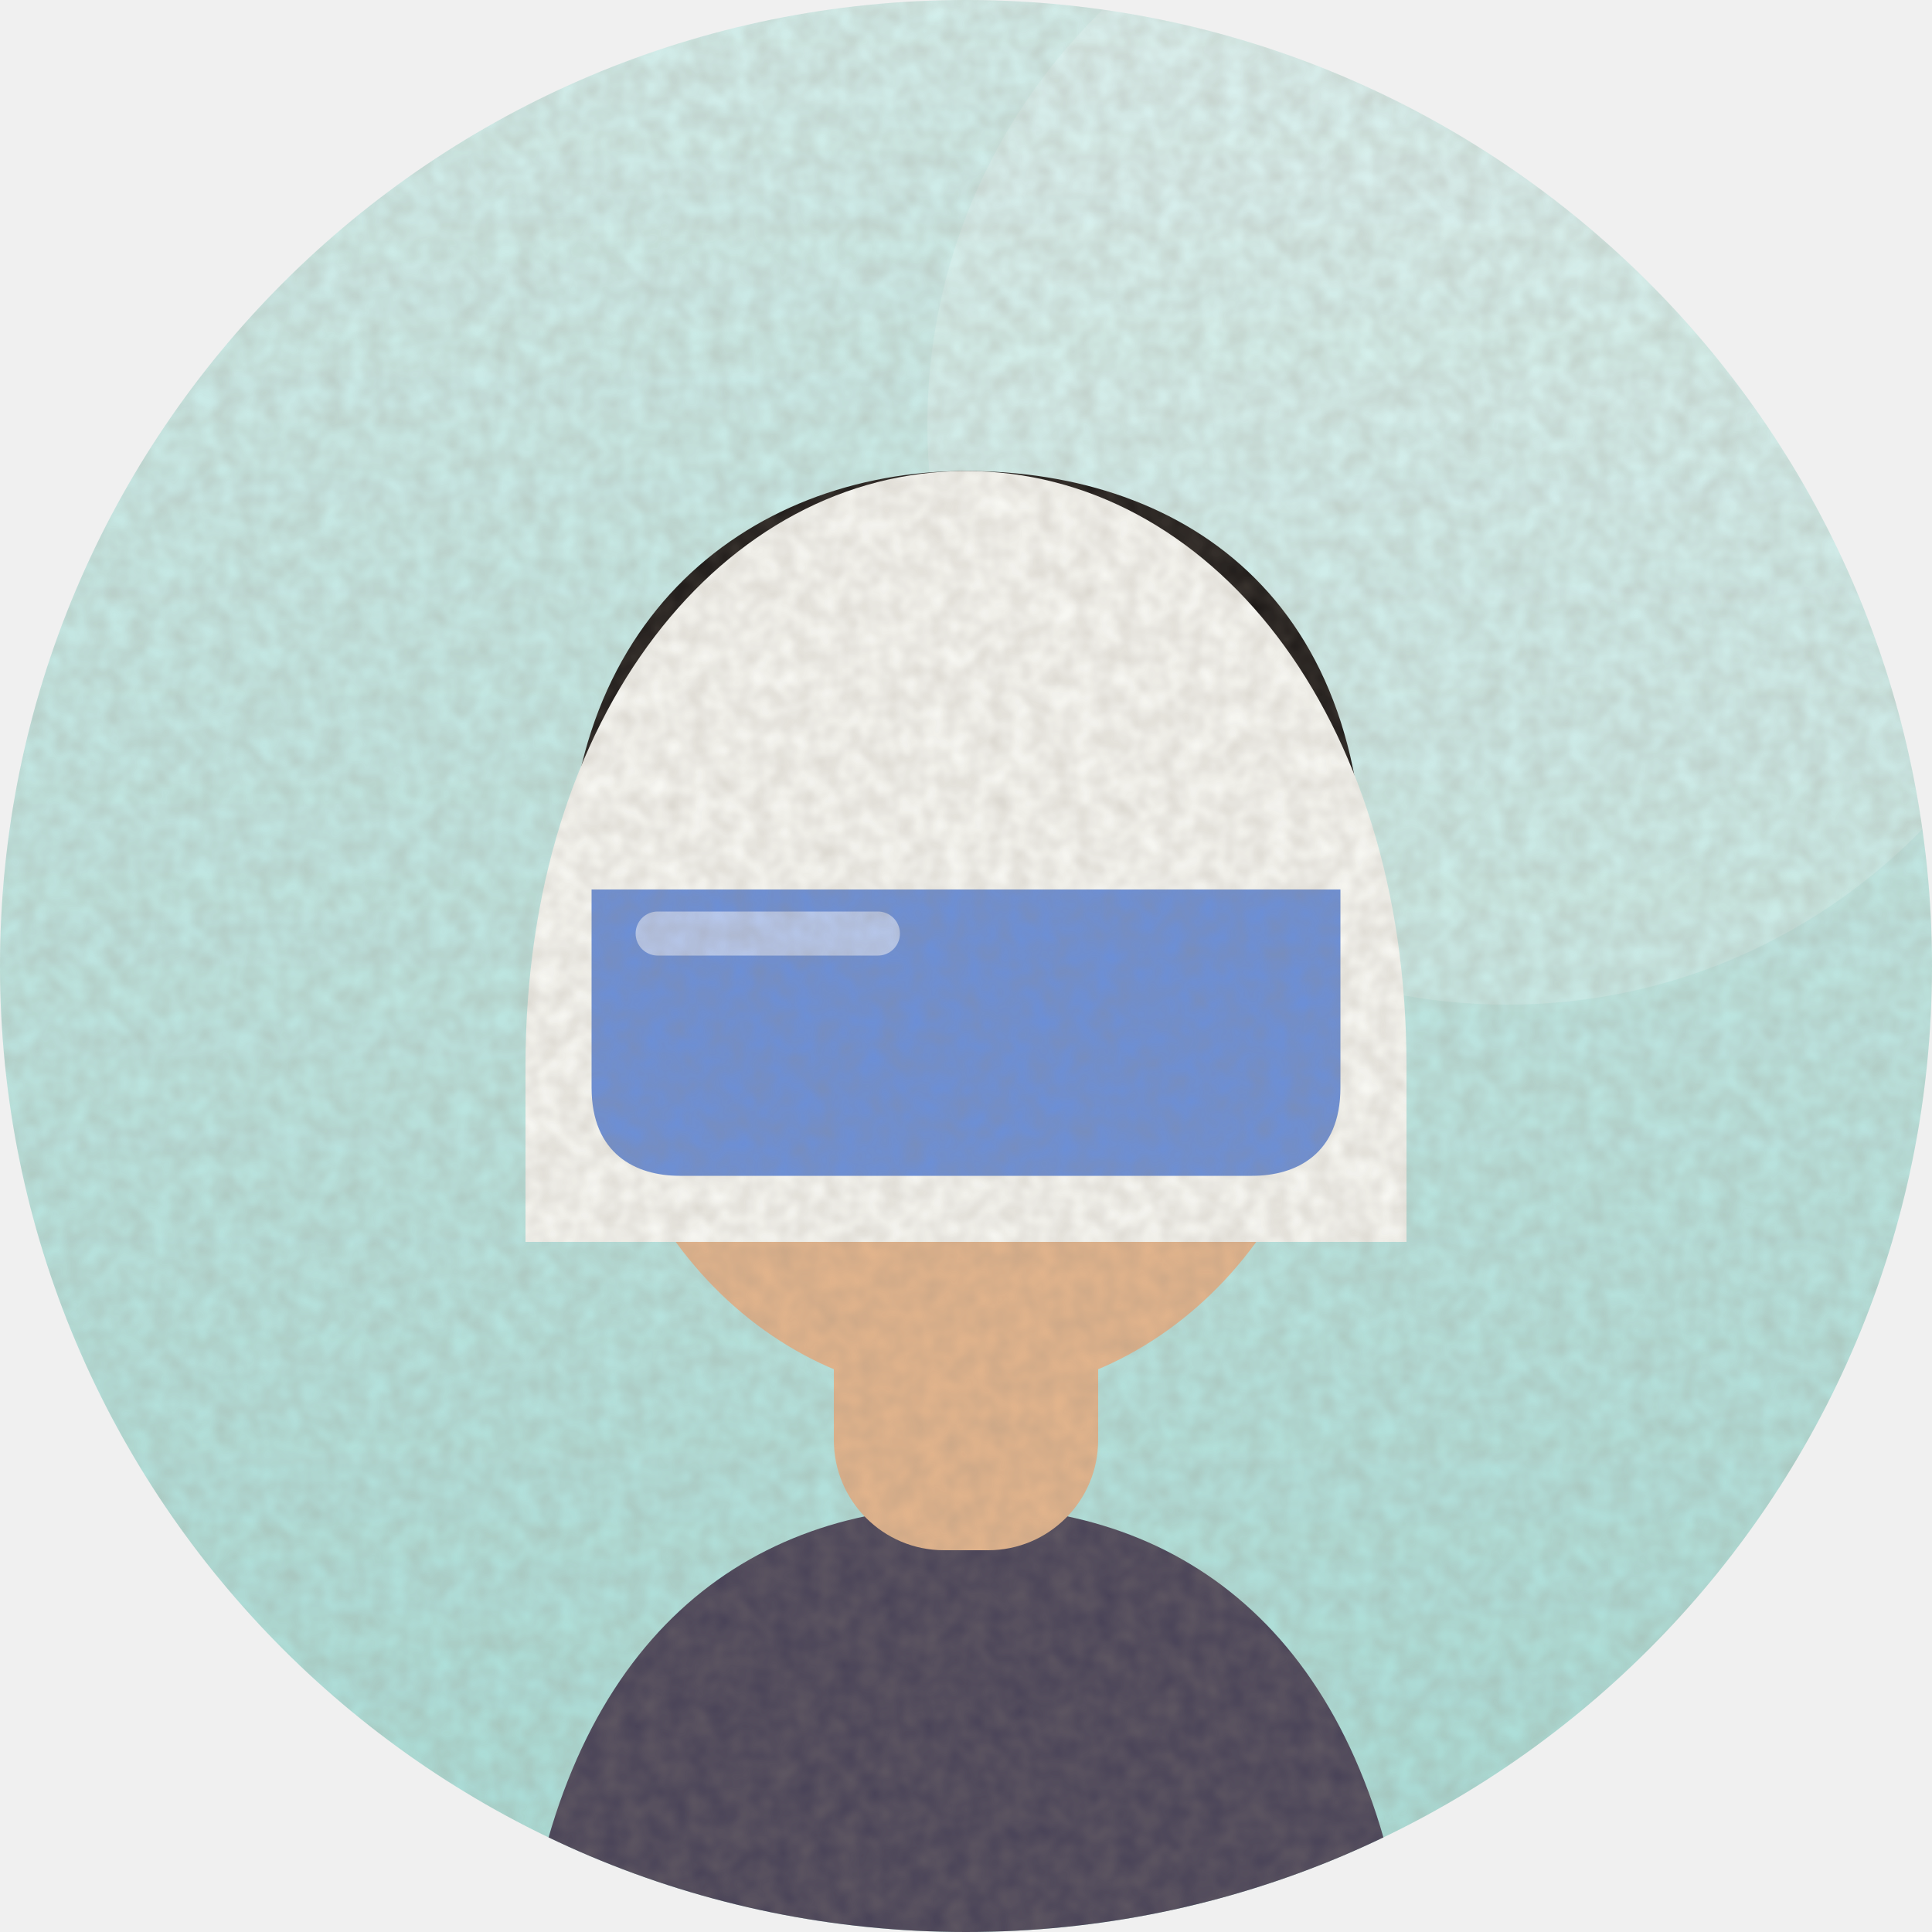
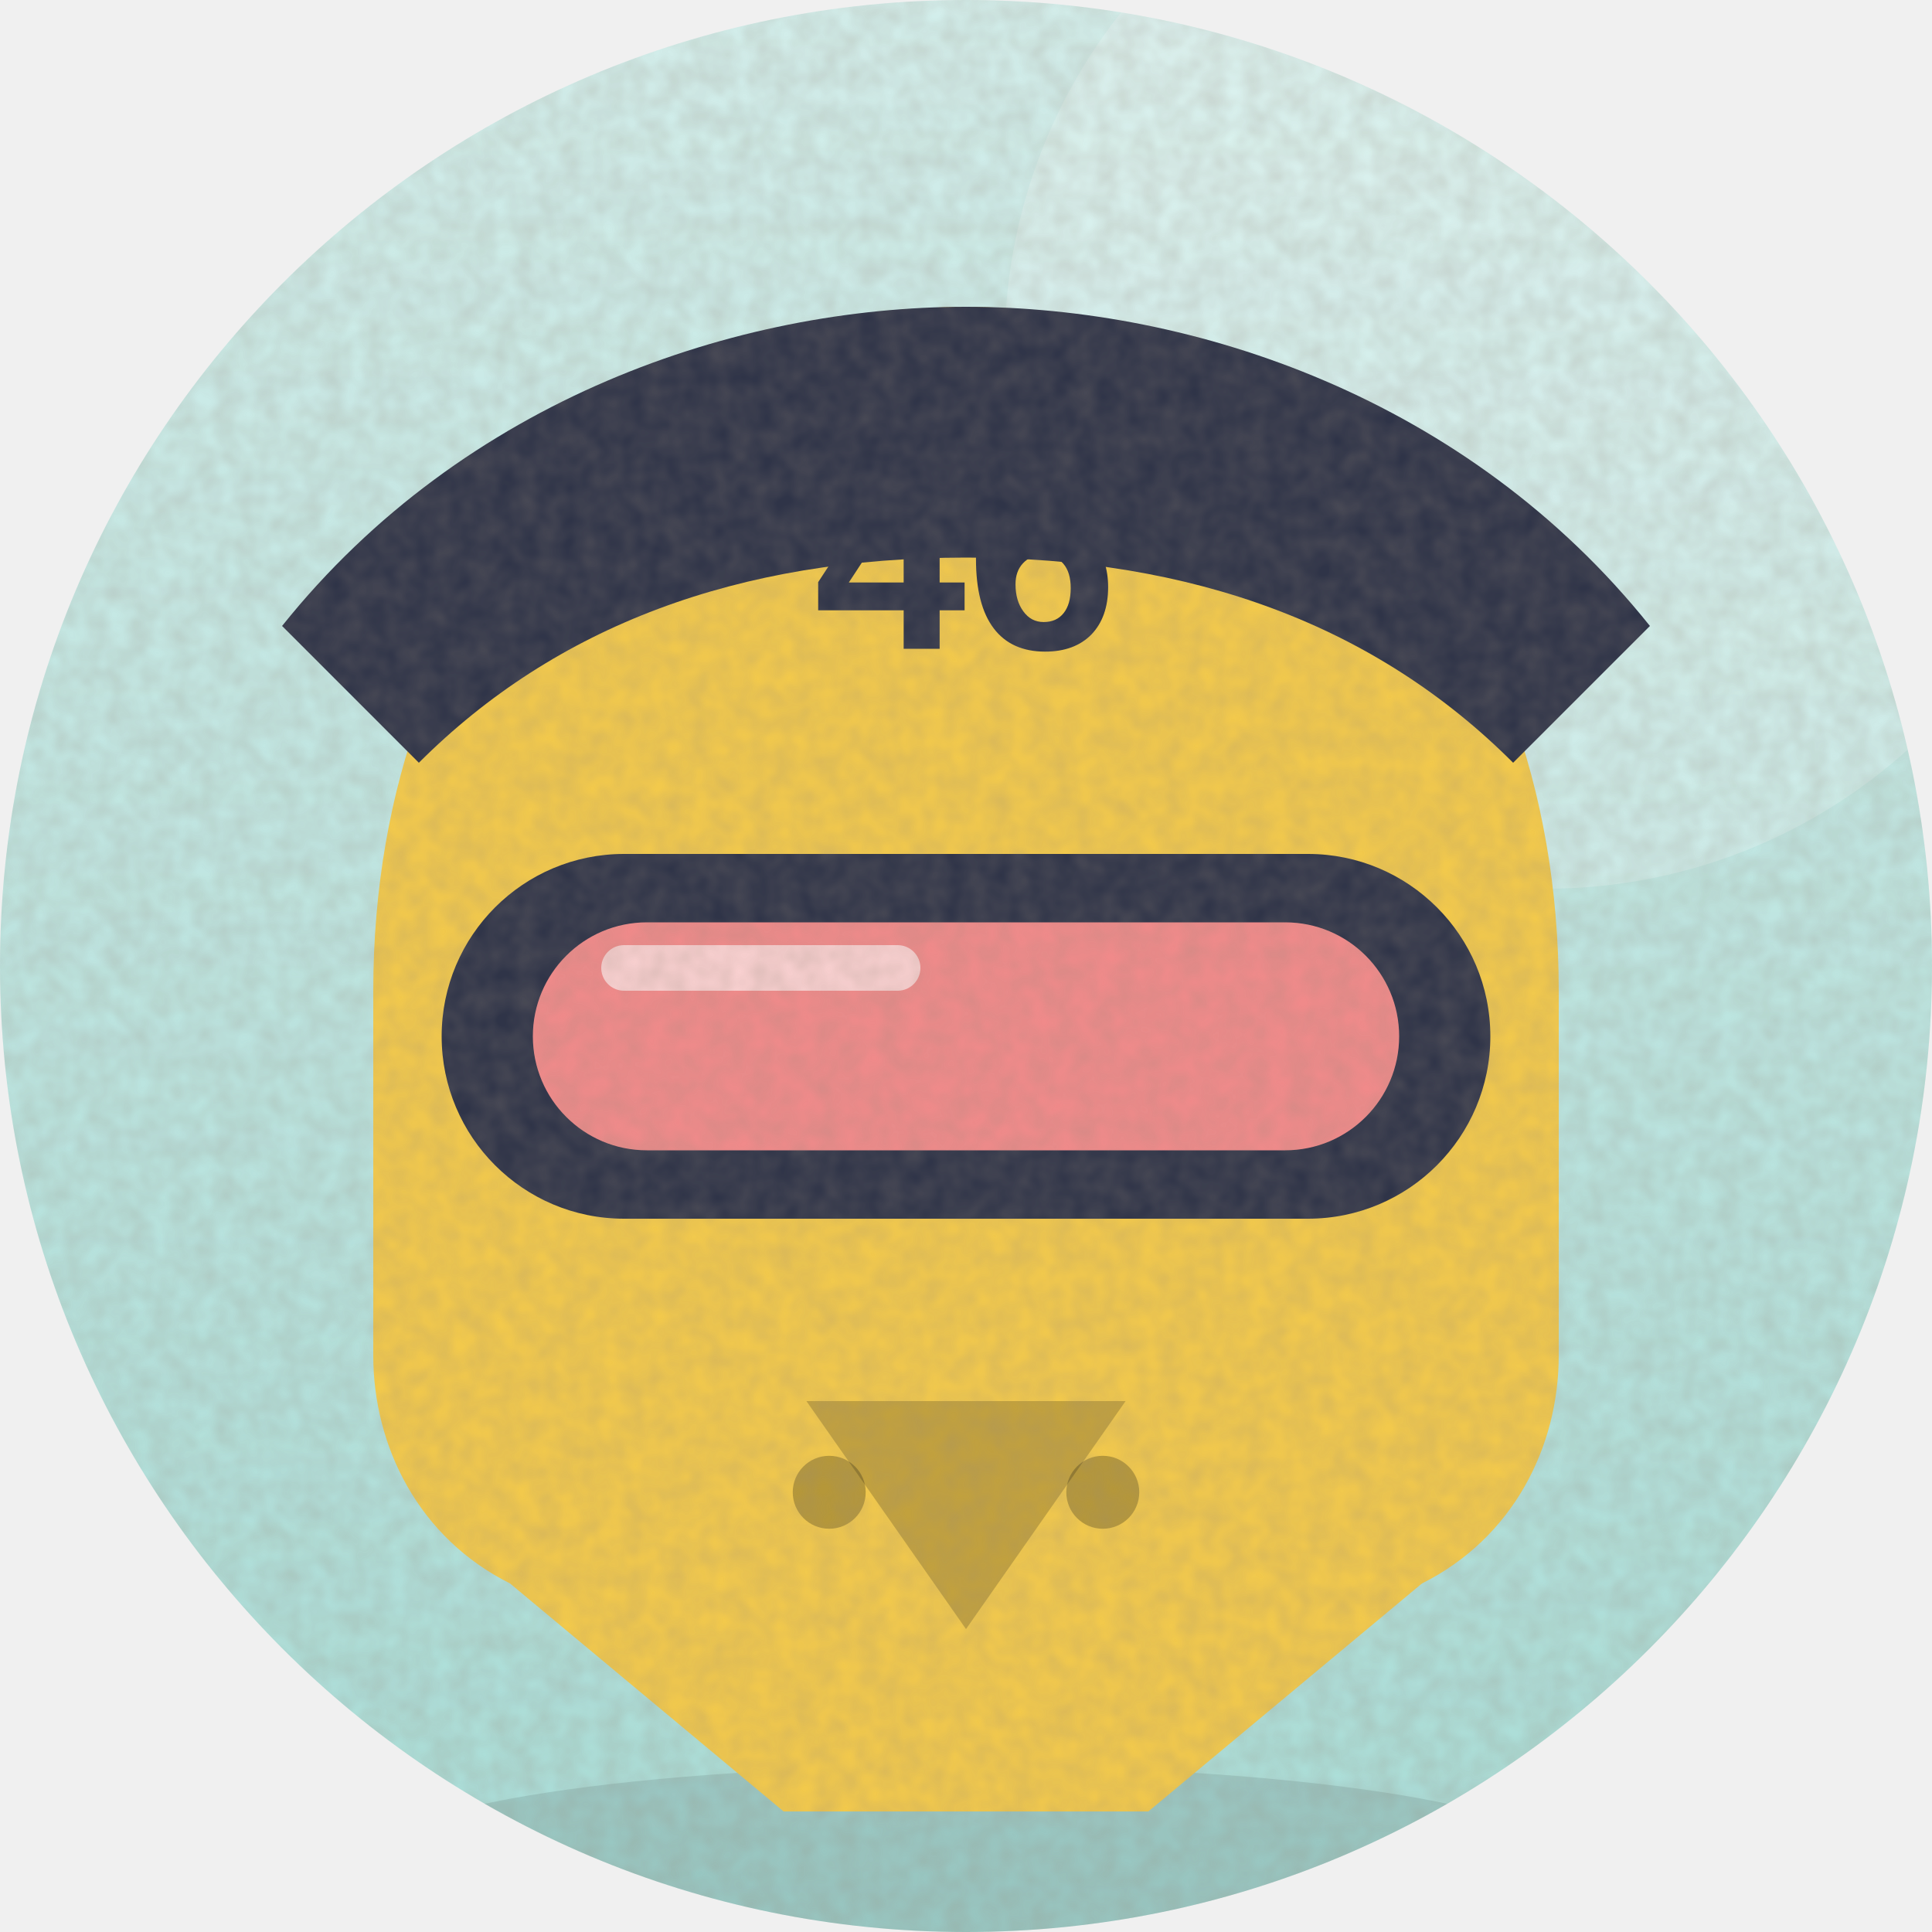
<svg xmlns="http://www.w3.org/2000/svg" viewBox="0 0 100 100">
  <defs>
    <linearGradient id="b8" x1="0" y1="0" x2="0" y2="1">
      <stop offset="0" stop-color="#D3EEEB" />
      <stop offset="1" stop-color="#A8DCD6" />
    </linearGradient>
    <clipPath id="c8">
      <circle cx="50" cy="50" r="50" />
    </clipPath>
    <filter id="g9" x="0" y="0" width="100%" height="100%">
      <feTurbulence type="fractalNoise" baseFrequency=".9" numOctaves="2" seed="9" />
-       <feColorMatrix values="0 0 0 0 .3  0 0 0 0 .25  0 0 0 0 .2  0 0 0 .35 -.05" />
+       <feColorMatrix values="0 0 0 0 .3  0 0 0 0 .25  0 0 0 0 .2  0 0 0 .32 -.05" />
      <feComposite in2="SourceGraphic" operator="in" />
    </filter>
  </defs>
  <g clip-path="url(#c8)">
    <rect width="100" height="100" fill="url(#b8)" />
-     <circle cx="78" cy="22" r="30" fill="#fff" opacity=".18" />
-     <g transform="translate(50 62) scale(1.14) translate(-50 -58)">
-       <path d="M30 92c2-14 10-20 20-20s18 6 20 20" fill="#4A4458" />
-       <rect x="44" y="60" width="12" height="14" rx="5" fill="#E2B48C" />
-       <ellipse cx="50" cy="48" rx="17" ry="19" fill="#E2B48C" />
-       <circle cx="43.5" cy="49" r="1.9" fill="#2B2620" />
-       <circle cx="56.5" cy="49" r="1.9" fill="#2B2620" />
-       <path d="M46 57q4 3 8 0" stroke="#7A4A3A" stroke-width="1.8" fill="none" stroke-linecap="round" />
-       <ellipse cx="39" cy="54" rx="3" ry="2" fill="#F29C8C" opacity=".35" />
-       <ellipse cx="61" cy="54" rx="3" ry="2" fill="#F29C8C" opacity=".35" />
-       <path d="M32 46c-1-14 8-21 18-21s19 6 18 21c-3-6-9-9-18-9s-15 3-18 9z" fill="#1E1A18" />
-       <path d="M30 52c0-16 9-27 20-27s20 11 20 27v8H30z" fill="#F7F7F2" />
-       <path d="M33 44h34v9c0 3-2 4-4 4H37c-2 0-4-1-4-4z" fill="#6C8FD6" />
-       <path d="M36 46h10" stroke="#fff" stroke-width="2" opacity=".5" stroke-linecap="round" />
+     <circle cx="80" cy="18" r="28" fill="#fff" opacity=".2" />
+     <g transform="translate(50 56) scale(1.18) translate(-50 -54)">
+       <ellipse cx="50" cy="88" rx="26" ry="4" fill="#000" opacity=".1" />
+       <path d="M24 50c0-18 12-30 26-30s26 12 26 30v16c0 4-2 8-6 10l-12 10H42L30 76c-4-2-6-6-6-10z" fill="#F2C94C" />
+       <text x="50" y="35" text-anchor="middle" font-family="Arial Black, Arial, sans-serif" font-weight="900" font-size="12" fill="#2F3448">46</text>
+       <path d="M20 34c8-10 20-14 30-14s22 4 30 14l-6 6c-6-6-14-9-24-9s-18 3-24 9z" fill="#2F3448" />
+       <rect x="27" y="44" width="46" height="16" rx="8" fill="#2F3448" />
+       <rect x="31" y="47" width="38" height="10" rx="5" fill="#F08A8A" />
+       <path d="M35 49h12" stroke="#fff" stroke-width="2" opacity=".6" stroke-linecap="round" />
+       <path d="M43 68l7 10 7-10z" fill="#000" opacity=".2" />
+       <circle cx="44" cy="72" r="1.6" fill="#000" opacity=".25" />
+       <circle cx="56" cy="72" r="1.6" fill="#000" opacity=".25" />
    </g>
    <rect width="100" height="100" fill="#fff" filter="url(#g9)" />
  </g>
</svg>
